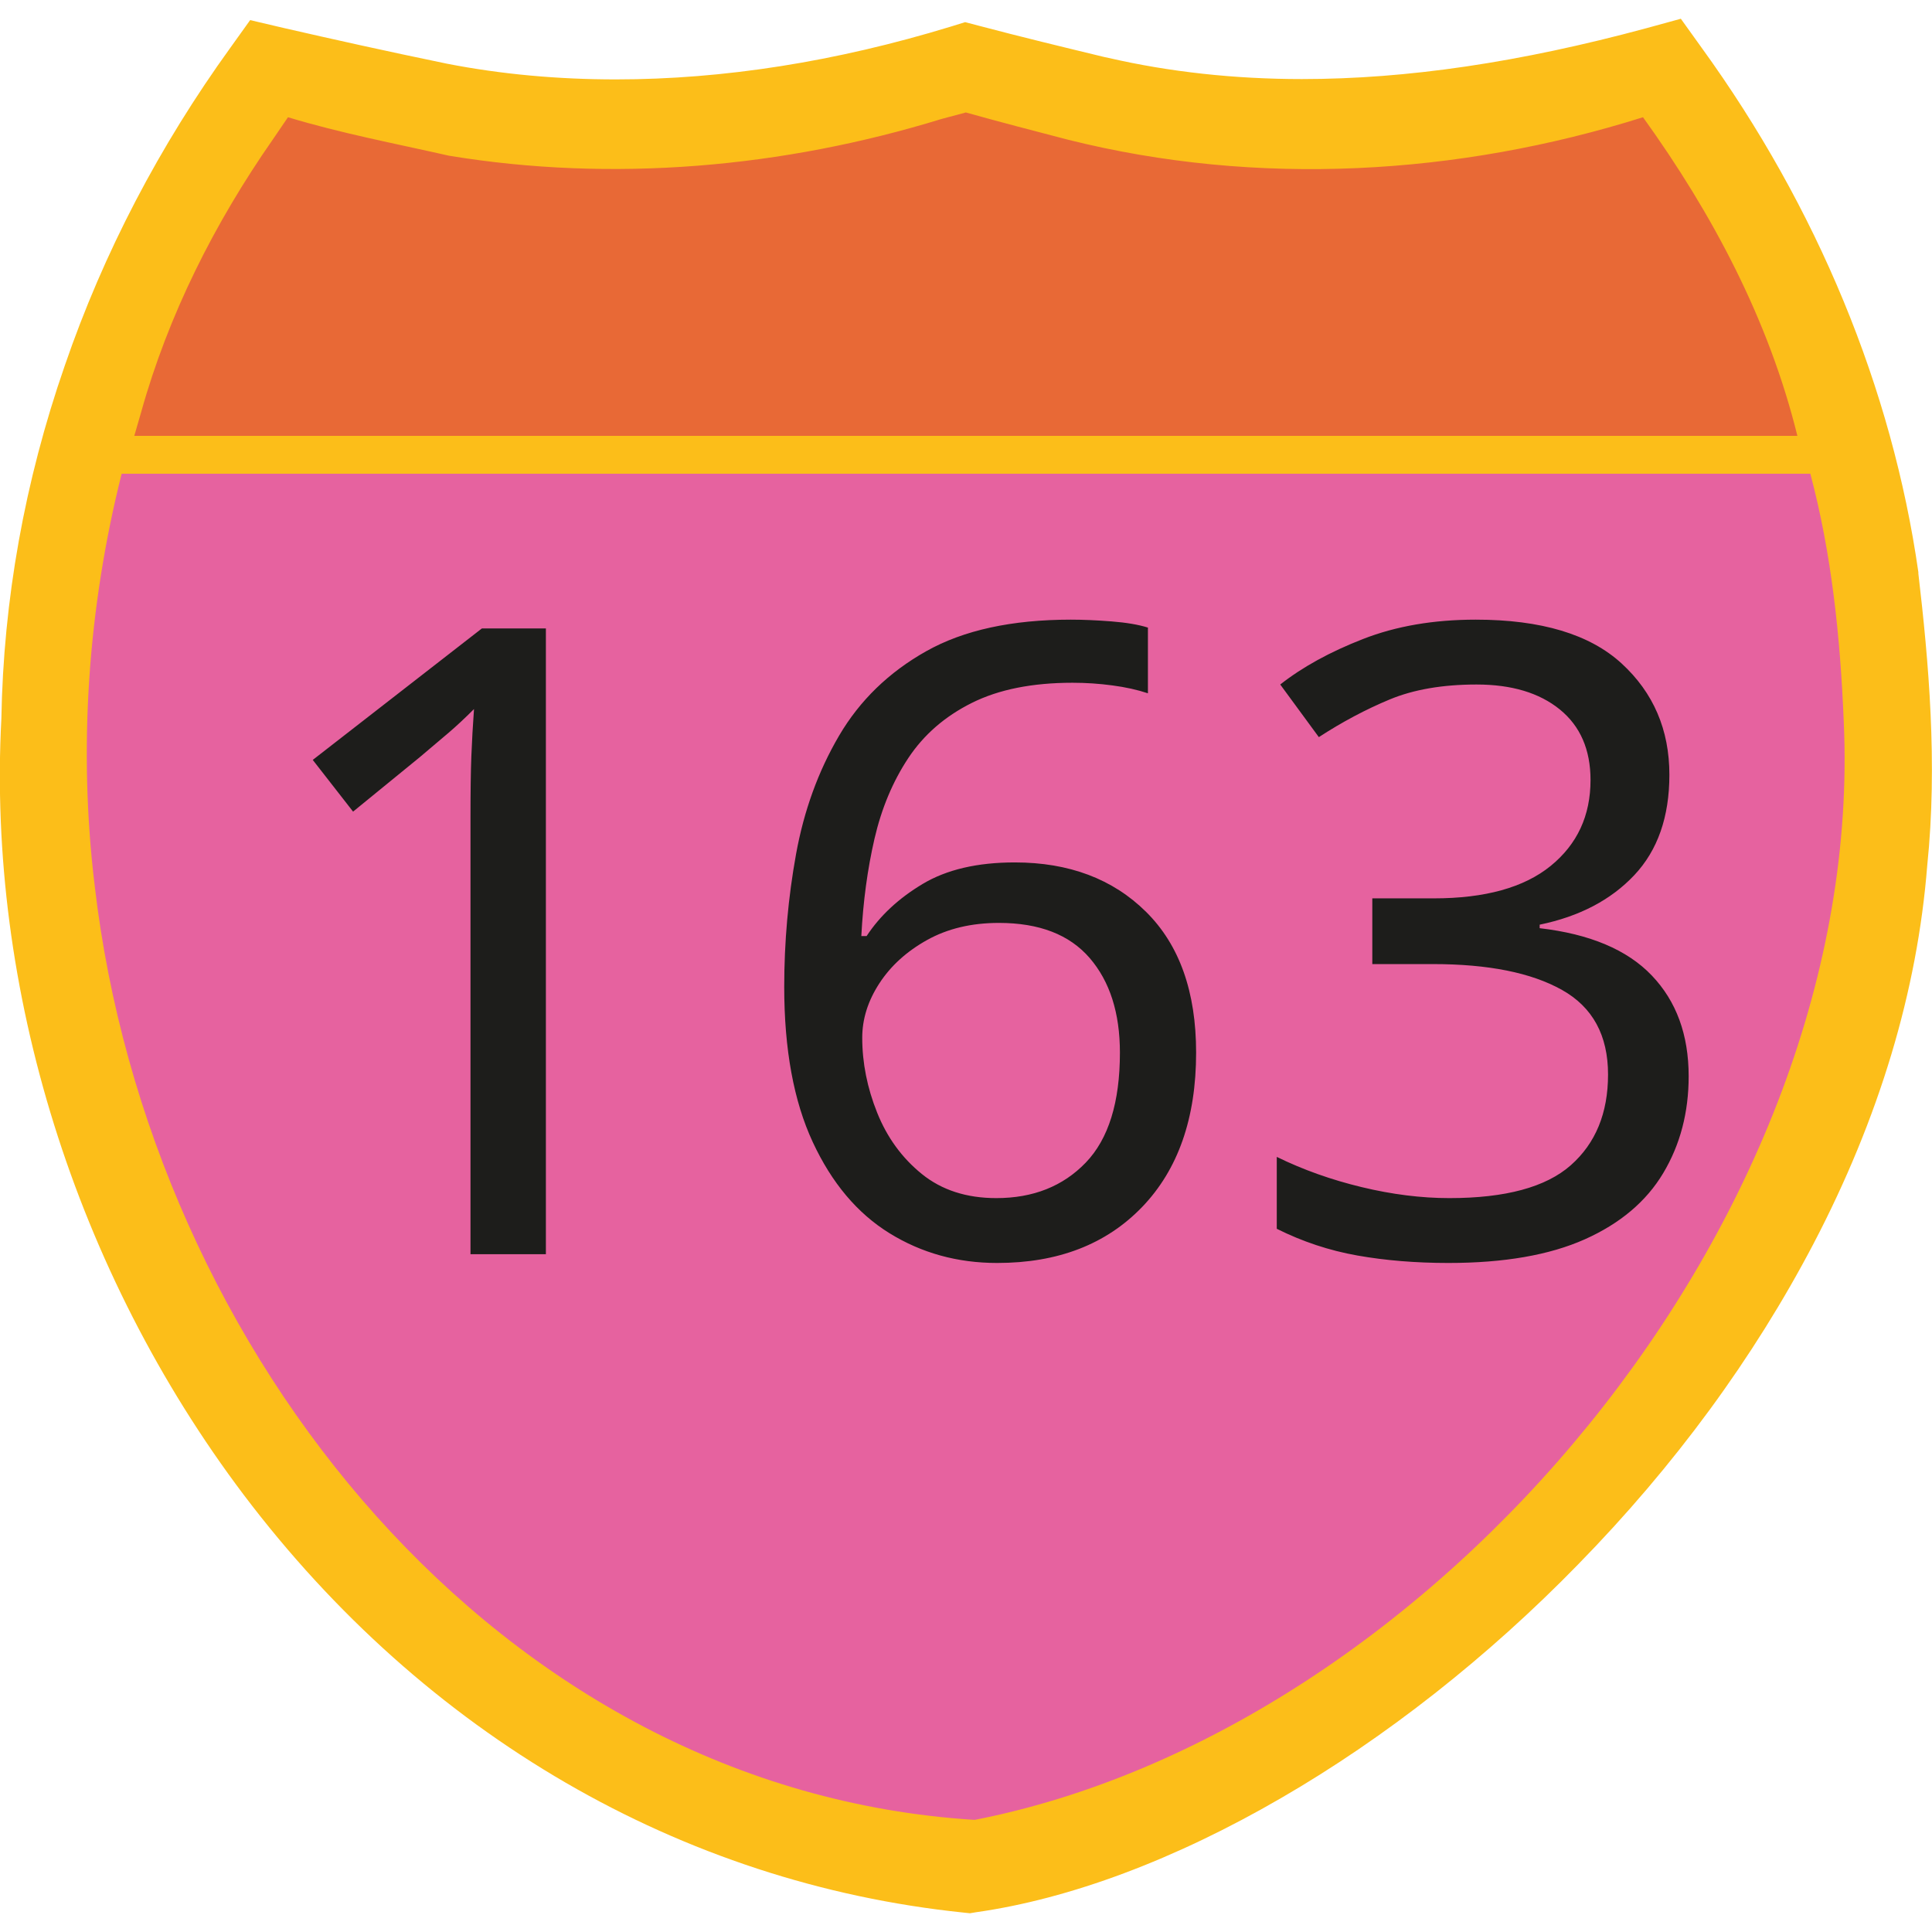
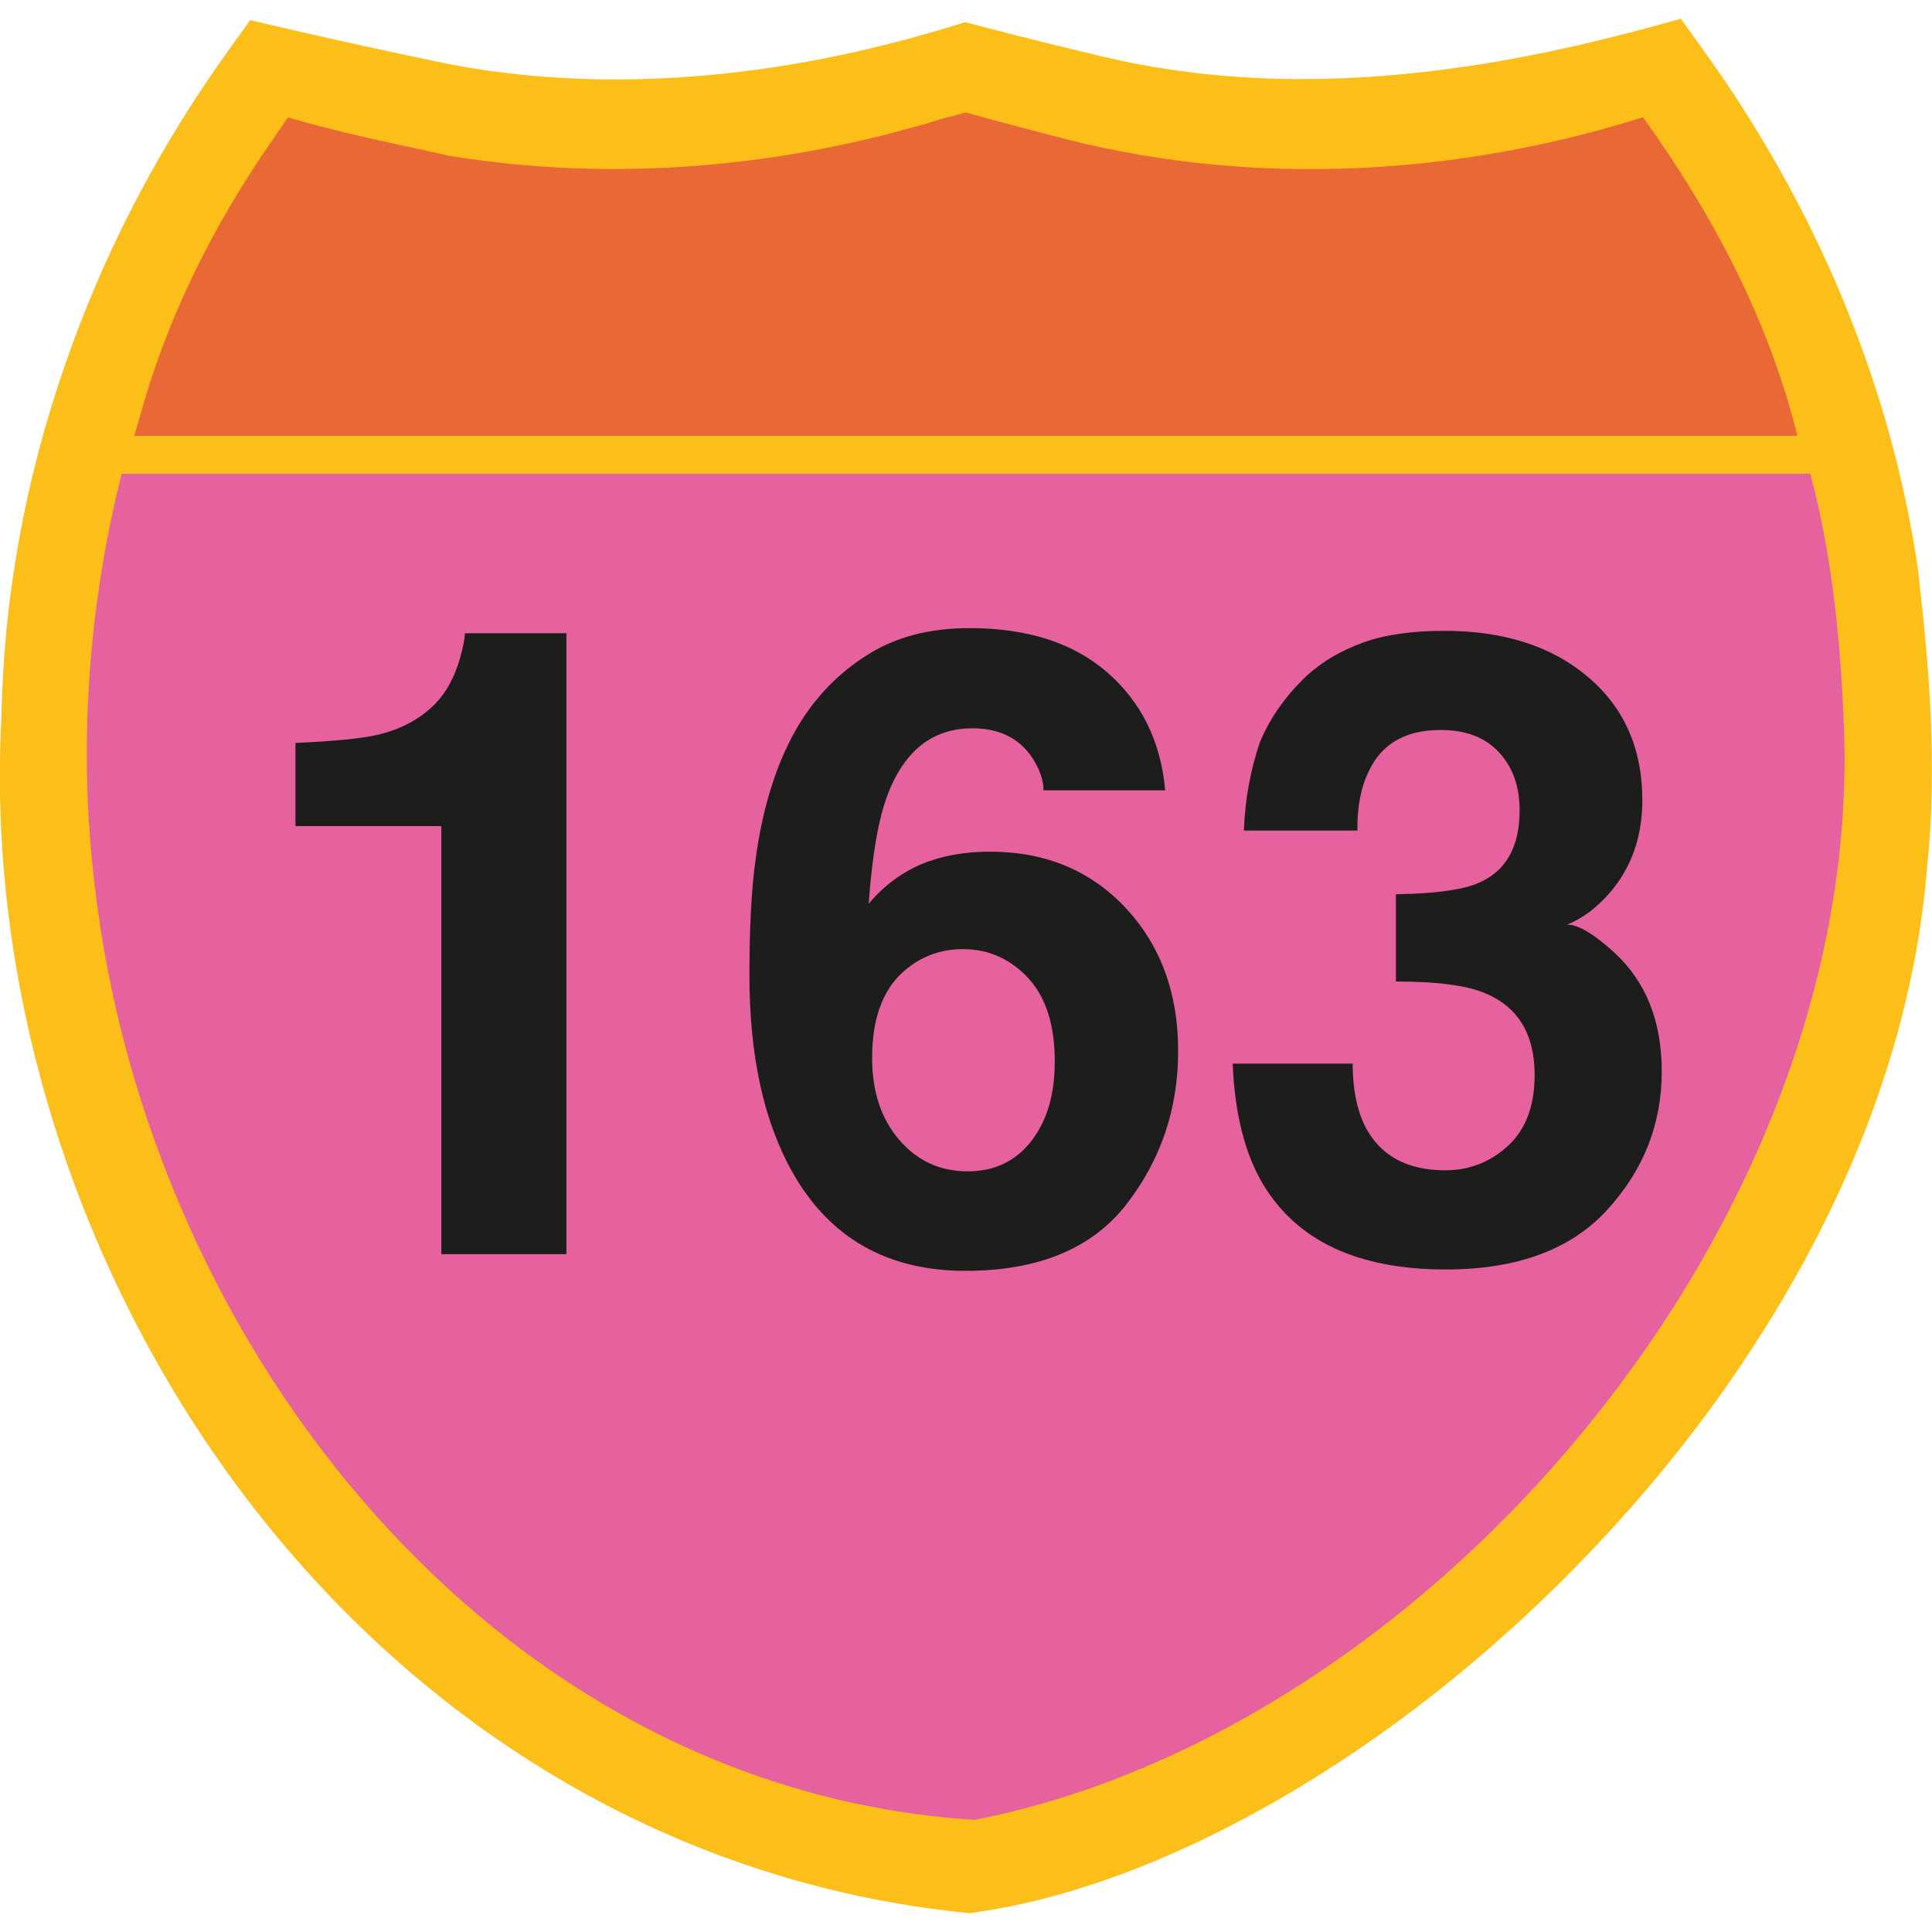
<svg xmlns="http://www.w3.org/2000/svg" version="1.1" id="uuid-780d101c-2695-42c7-ada4-1c334a9276a5" x="0px" y="0px" viewBox="0 0 566.9 566.9" style="enable-background:new 0 0 566.9 566.9;" xml:space="preserve">
  <style type="text/css">
	.st0{fill:#FCBE19;}
	.st1{fill:#E6629F;}
	.st2{fill:#E86936;}
- 	.st3{fill:#1D1D1B;}
- 	.st4{font-family:'Helvetica-Bold';}
- 	.st5{font-size:257.15px;}
+ 	.st3{enable-background:new    ;}
+ 	.st4{fill:#1D1D1B;}
</style>
-   <path class="st0" d="M562.9,168.3l0-0.2l0-0.2c-7.7-53.9-29.7-107.1-63.6-153.9l-6.1-8.5L483,8.3c-37,10-70.1,14.9-101,14.9  c-19.8,0-38.9-2.1-56.7-6.2l-1.4-0.3c-12-2.9-24.4-5.9-36.5-9.1l-4.2-1.1l-4.2,1.3c-33.7,10.3-66.7,15.5-98.3,15.5  c-17,0-33.6-1.5-49.5-4.6c-18.4-3.8-33.6-7.2-48-10.5l-9.8-2.3L67.6,14C46.8,42.8,30.4,74.1,19,107.3C7.2,141.3,1,176.1,0.4,210.9  c-4.2,79.3,21.7,162.2,71.1,227.7c53.2,70.4,128.3,114,211.2,122.6l1.9,0.2l1.8-0.3c27.6-3.9,58.5-15.5,89.5-33.5  c30.6-17.7,60.7-41.4,87.1-68.5c28.4-29,51.6-60.7,69.1-94.1c19.3-36.9,30.5-74.2,33.4-111C568.6,224.1,565.9,193.9,562.9,168.3  L562.9,168.3z" />
+   <path class="st0" d="M562.9,168.3v-0.2v-0.2C555.2,114,533.2,60.8,499.3,14l-6.1-8.5L483,8.3c-37,10-70.1,14.9-101,14.9  c-19.8,0-38.9-2.1-56.7-6.2l-1.4-0.3c-12-2.9-24.4-5.9-36.5-9.1l-4.2-1.1L279,7.8c-33.7,10.3-66.7,15.5-98.3,15.5  c-17,0-33.6-1.5-49.5-4.6c-18.4-3.8-33.6-7.2-48-10.5l-9.8-2.3L67.6,14C46.8,42.8,30.4,74.1,19,107.3c-11.8,34-18,68.8-18.6,103.6  c-4.2,79.3,21.7,162.2,71.1,227.7c53.2,70.4,128.3,114,211.2,122.6l1.9,0.2l1.8-0.3c27.6-3.9,58.5-15.5,89.5-33.5  c30.6-17.7,60.7-41.4,87.1-68.5c28.4-29,51.6-60.7,69.1-94.1c19.3-36.9,30.5-74.2,33.4-111C568.6,224.1,565.9,193.9,562.9,168.3  L562.9,168.3z" />
  <path class="st1" d="M286,534c133.9-26.2,261.8-175.8,255-322.4c-1-24.4-3.5-48.9-9.8-72.6H35.7c-9.9,39.3-12.8,80.8-7.9,121  C43.7,396.7,146.5,525.3,286,534L286,534L286,534z" />
-   <path class="st2" d="M199,127.9H39.4l2-6.9C49.4,92.3,63,65.4,80,41l4.5-6.6c15.5,4.7,31.4,7.7,47.3,11.3  c48.1,7.9,98,3.5,144.5-10.8l7.1-1.9c10,2.8,20,5.4,30,8c55.5,13.9,114.4,10.5,168.7-6.6c20.3,28.2,36.9,59.4,45.3,93.5L199,127.9  L199,127.9z" />
-   <text transform="matrix(1 0 0 1 68.882 368.0102)" class="st3 st4 st5">163</text>
+   <path class="st2" d="M199,127.9H39.4l2-6.9C49.4,92.3,63,65.4,80,41l4.5-6.6c15.5,4.7,31.4,7.7,47.3,11.3  c48.1,7.9,98,3.5,144.5-10.8l7.1-1.9c10,2.8,20,5.4,30,8c55.5,13.9,114.4,10.5,168.7-6.6c20.3,28.2,36.9,59.4,45.3,93.5H199  L199,127.9z" />
+   <g class="st3">
+     <path class="st4" d="M166.2,368h-36.7V242.4H86.7v-24.4c11.3-0.5,19.2-1.3,23.7-2.3c7.2-1.6,13.1-4.8,17.6-9.5   c3.1-3.3,5.4-7.6,7-13.1c0.9-3.3,1.4-5.7,1.4-7.3h29.8V368z" />
+     <path class="st4" d="M290.5,249.9c16.2,0,29.4,5.5,39.7,16.4c10.3,11,15.5,25,15.5,42.1c0,17-5.1,32-15.2,45   c-10.1,13-25.9,19.5-47.2,19.5c-22.9,0-39.8-9.6-50.7-28.8c-8.5-15-12.7-34.3-12.7-58c0-13.9,0.6-25.2,1.8-33.9   c2.1-15.5,6.2-28.4,12.2-38.7c5.2-8.8,12-15.9,20.4-21.2c8.4-5.4,18.5-8,30.2-8c16.9,0,30.4,4.3,40.4,13c10,8.7,15.7,20.2,17,34.6   h-35.7c0-2.9-1.1-6.2-3.4-9.7c-3.9-5.7-9.7-8.5-17.5-8.5c-11.6,0-19.9,6.5-24.9,19.6c-2.7,7.2-4.5,17.8-5.5,31.9   c4.4-5.3,9.6-9.1,15.4-11.6C276.3,251.1,283,249.9,290.5,249.9z M266.4,284c-7,5.4-10.5,14.2-10.5,26.4c0,9.8,2.6,17.8,7.9,24   c5.3,6.2,12,9.3,20.1,9.3c8,0,14.2-3,18.8-9c4.6-6,6.8-13.7,6.8-23.3c0-10.6-2.6-18.8-7.8-24.4c-5.2-5.6-11.6-8.5-19.1-8.5   C276.5,278.5,271.1,280.3,266.4,284z" />
+     <path class="st4" d="M404.1,222.2c-4,5.4-5.9,12.5-5.8,21.5H365c0.3-9,1.9-17.6,4.6-25.7c2.9-7.1,7.5-13.7,13.8-19.7   c4.7-4.3,10.3-7.5,16.7-9.8c6.4-2.3,14.4-3.4,23.7-3.4c17.4,0,31.5,4.5,42.1,13.5c10.7,9,16,21.1,16,36.2c0,10.7-3.2,19.8-9.5,27.1   c-4,4.6-8.2,7.7-12.6,9.4c3.3,0,8,2.8,14.1,8.4c9.1,8.5,13.7,20,13.7,34.7c0,15.4-5.3,28.9-16,40.6c-10.7,11.7-26.5,17.5-47.4,17.5   c-25.8,0-43.7-8.4-53.7-25.2c-5.3-9-8.2-20.7-8.8-35.2h35.2c0,7.3,1.2,13.3,3.5,18.1c4.4,8.8,12.3,13.2,23.7,13.2   c7,0,13.2-2.4,18.4-7.2c5.2-4.8,7.8-11.7,7.8-20.8c0-12-4.9-20-14.6-24c-5.5-2.3-14.2-3.4-26.1-3.4v-25.6   c11.6-0.2,19.8-1.3,24.4-3.4c8-3.5,11.9-10.6,11.9-21.3c0-6.9-2-12.6-6.1-17c-4.1-4.4-9.8-6.5-17.1-6.5   C414.3,214.2,408.1,216.9,404.1,222.2z" />
+   </g>
</svg>
